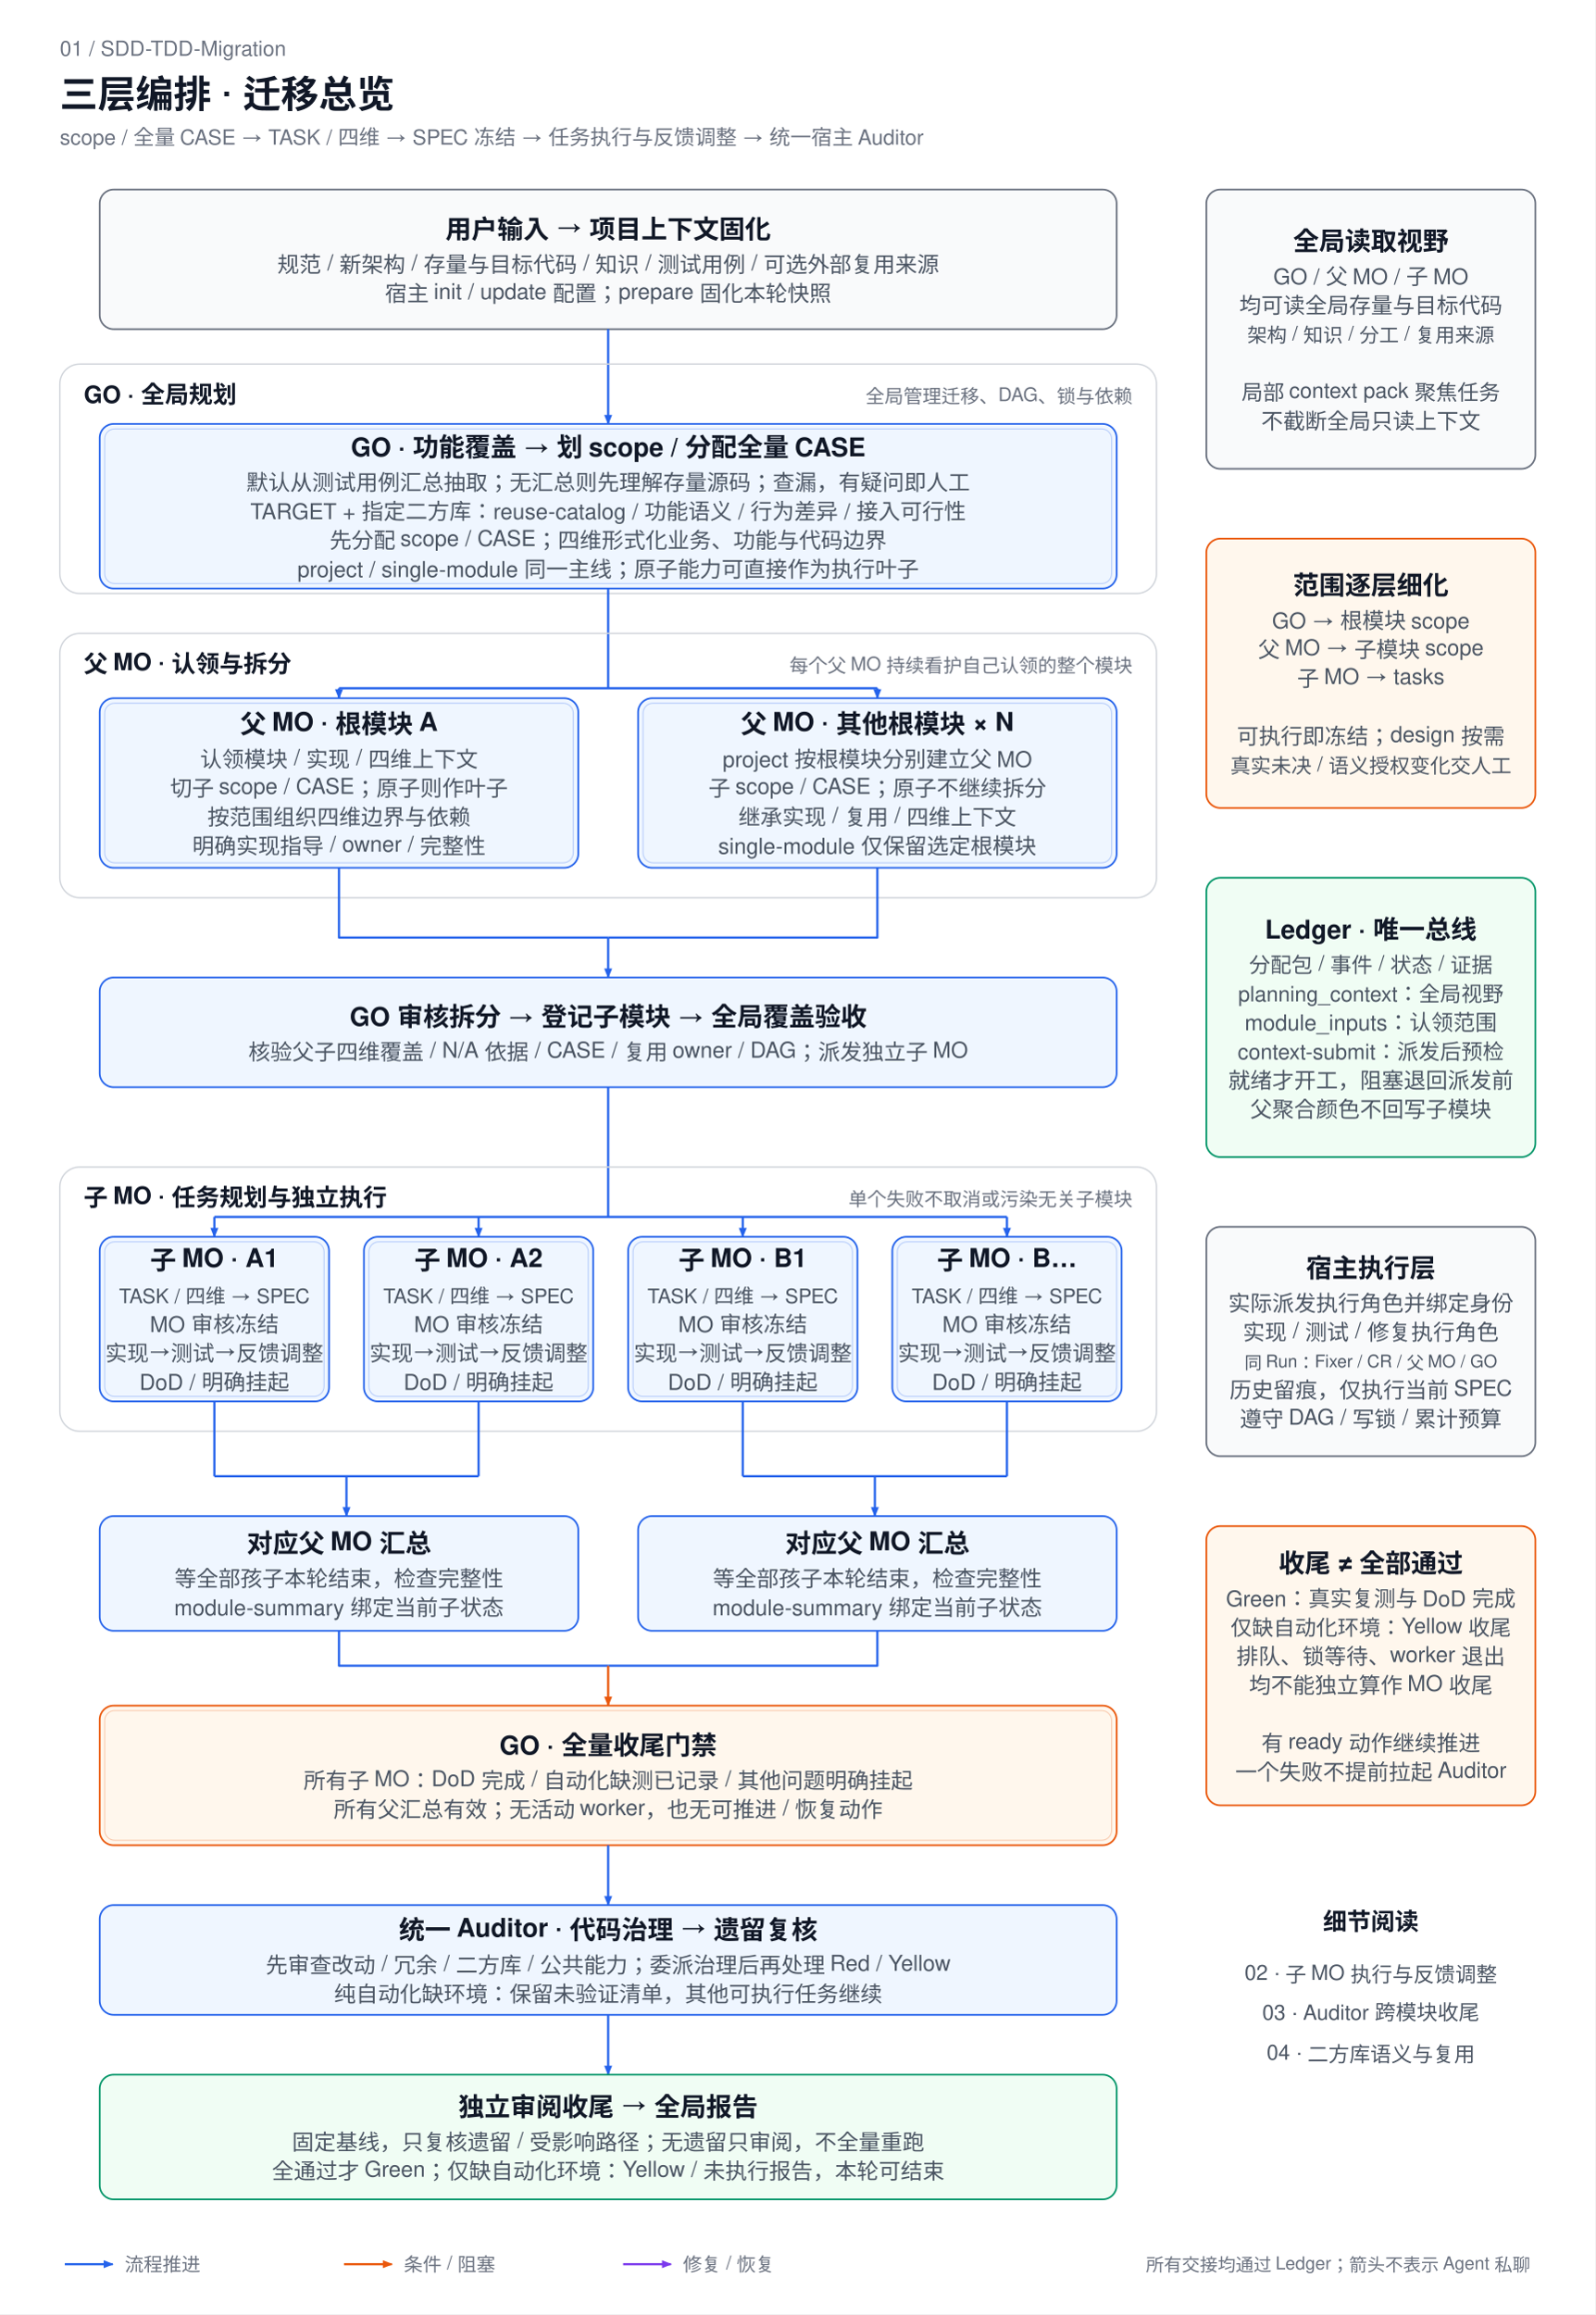
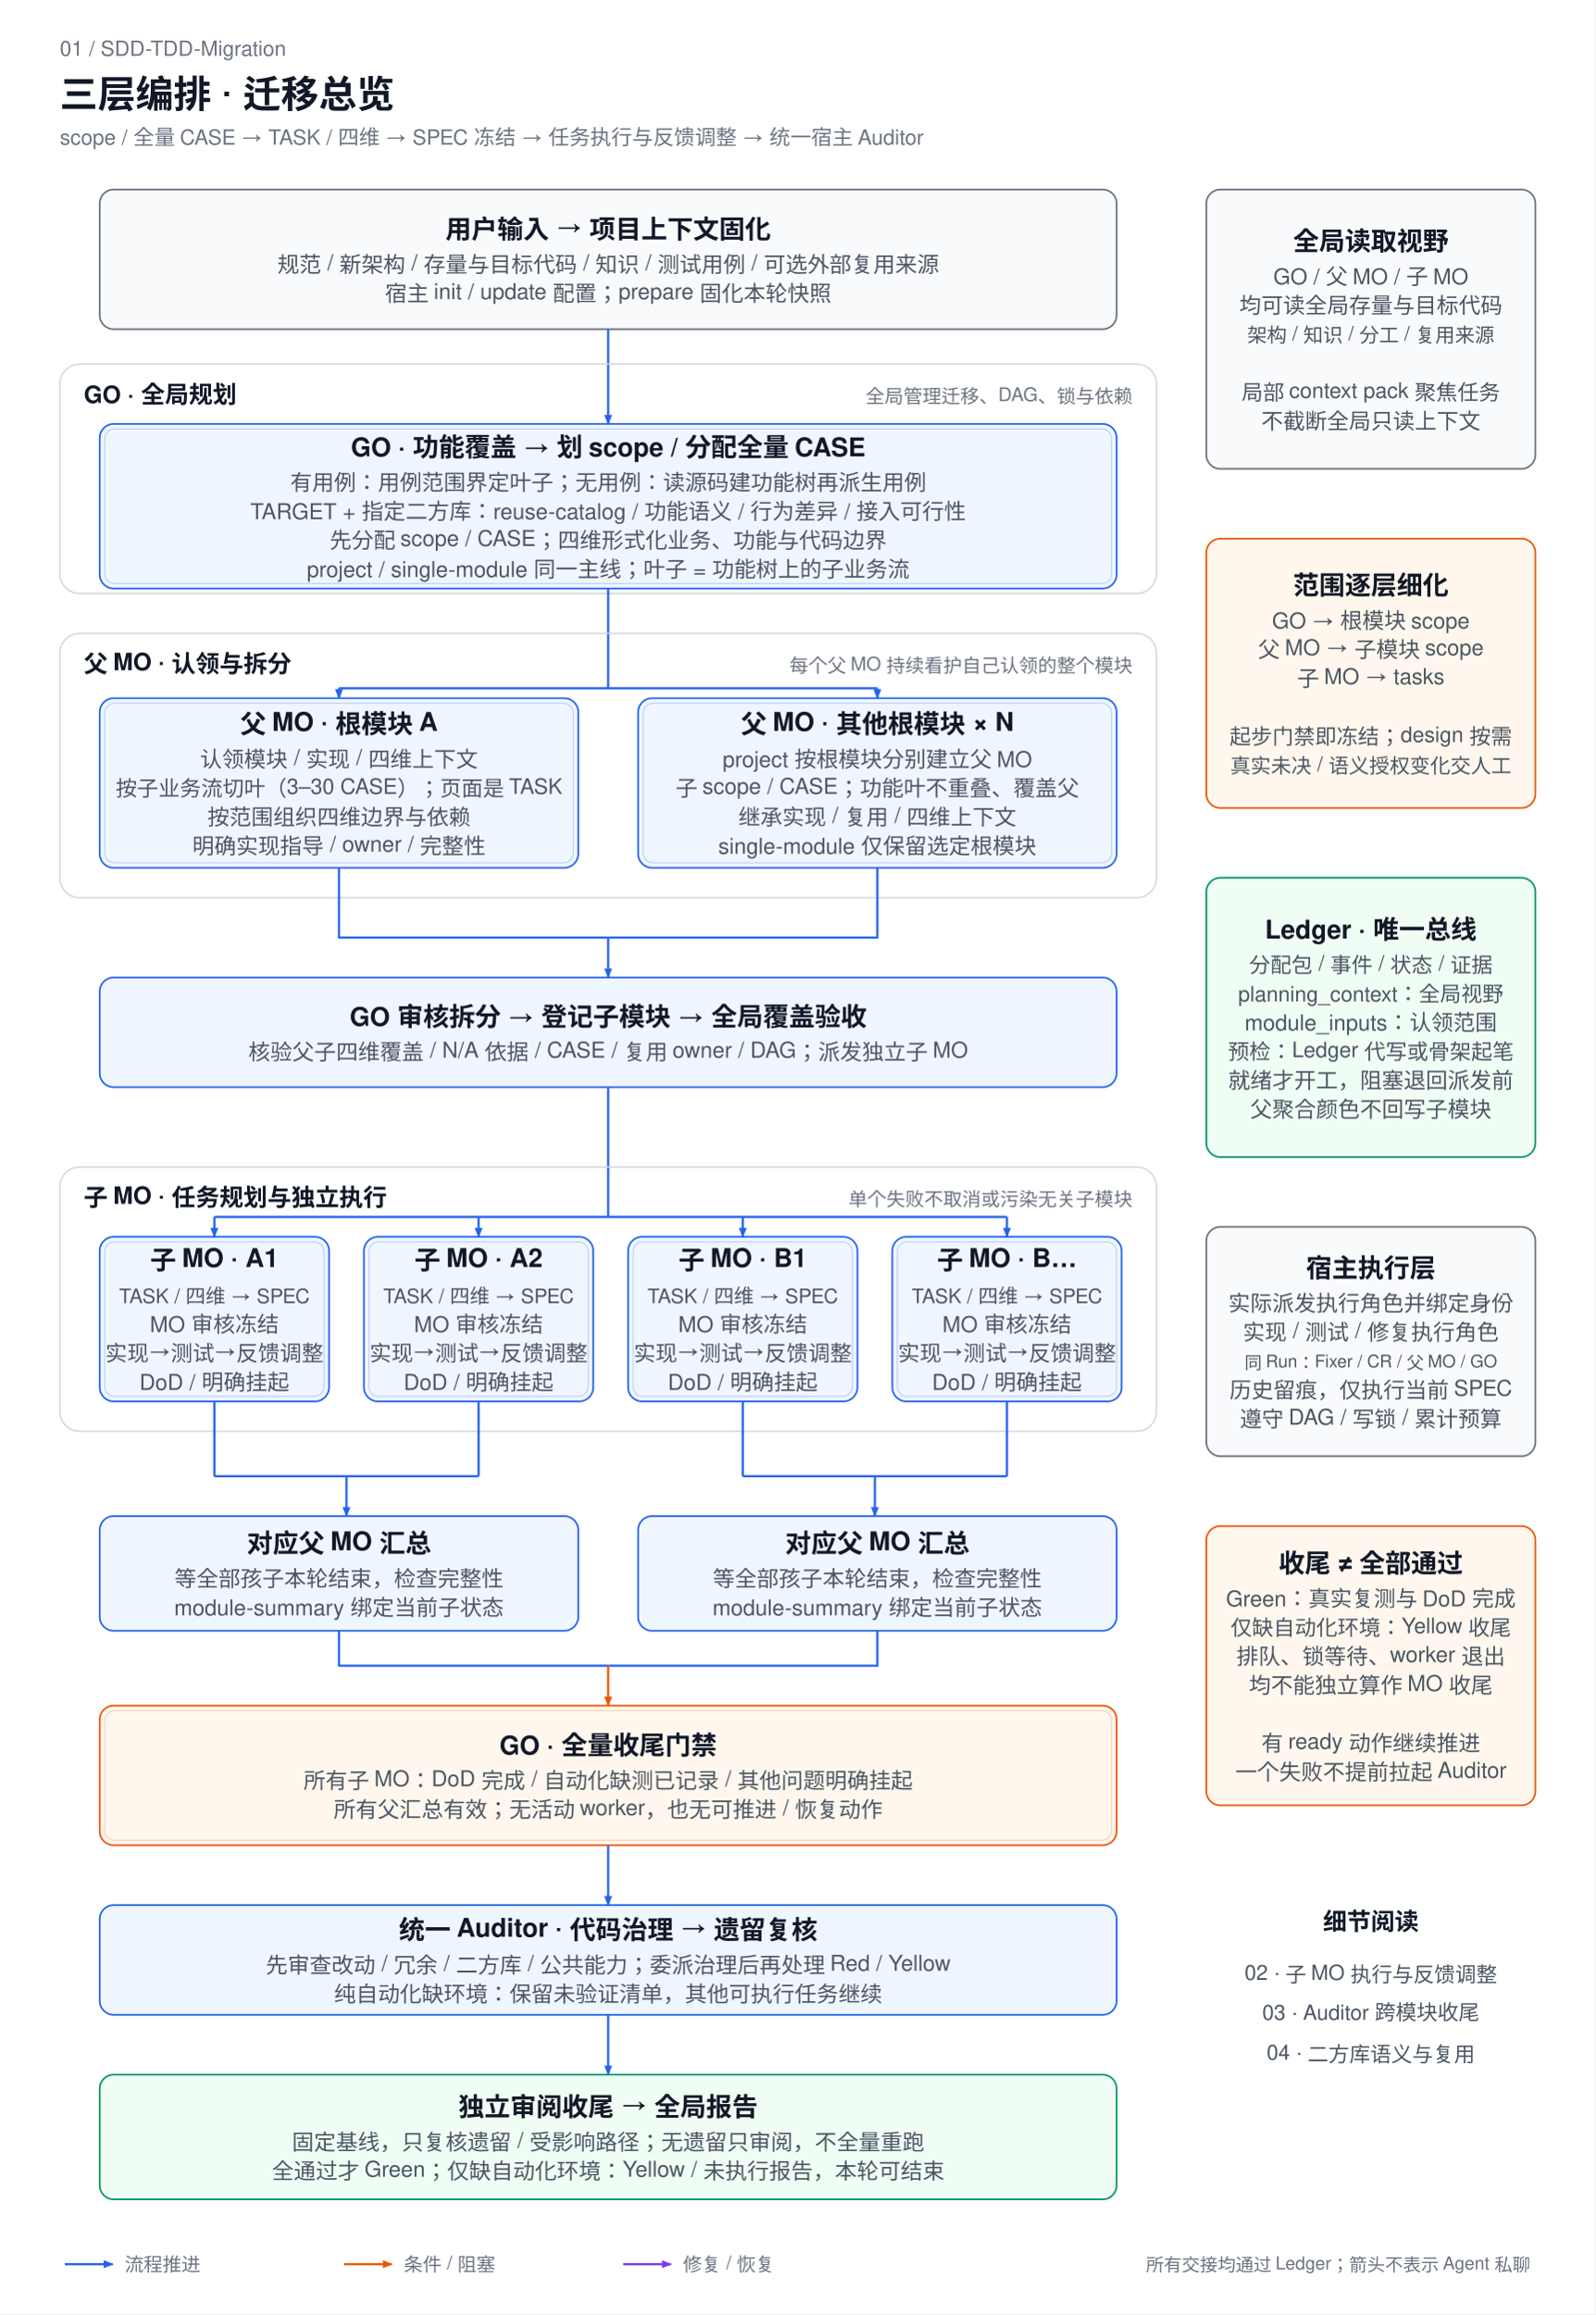
<svg xmlns="http://www.w3.org/2000/svg" width="1600" height="2320" viewBox="0 0 1600 2320" role="img" aria-labelledby="title desc">
  <style>text {font-family: "Helvetica Neue", Helvetica, Arial, "PingFang SC", "Microsoft YaHei", sans-serif;}</style>
  <defs>
    <marker id="arrow-blue" markerWidth="10" markerHeight="8" refX="9" refY="4" orient="auto" markerUnits="userSpaceOnUse">
      <path d="M0,0 L10,4 L0,8 Z" fill="#2563eb" />
    </marker>
    <marker id="arrow-orange" markerWidth="10" markerHeight="8" refX="9" refY="4" orient="auto" markerUnits="userSpaceOnUse">
      <path d="M0,0 L10,4 L0,8 Z" fill="#ea580c" />
    </marker>
    <marker id="arrow-green" markerWidth="10" markerHeight="8" refX="9" refY="4" orient="auto" markerUnits="userSpaceOnUse">
      <path d="M0,0 L10,4 L0,8 Z" fill="#059669" />
    </marker>
    <marker id="arrow-purple" markerWidth="10" markerHeight="8" refX="9" refY="4" orient="auto" markerUnits="userSpaceOnUse">
      <path d="M0,0 L10,4 L0,8 Z" fill="#7c3aed" />
    </marker>
    <marker id="arrow-gray" markerWidth="10" markerHeight="8" refX="9" refY="4" orient="auto" markerUnits="userSpaceOnUse">
      <path d="M0,0 L10,4 L0,8 Z" fill="#6b7280" />
    </marker>
  </defs>
  <rect width="1600" height="2320" fill="white" />
  <text x="60" y="56" font-size="21.00" fill="#6b7280" text-anchor="start" font-weight="400">01  /  SDD-TDD-Migration</text>
  <text x="60" y="108" font-size="38.00" fill="#111827" text-anchor="start" font-weight="700">三层编排 · 迁移总览</text>
  <text x="60" y="145" font-size="21.00" fill="#6b7280" text-anchor="start" font-weight="400">scope / 全量 CASE → TASK / 四维 → SPEC 冻结 → 任务执行与反馈调整 → 统一宿主 Auditor</text>
  <rect x="100" y="190" width="1020" height="140" rx="14" fill="#f9fafb" stroke="#6b7280" stroke-width="1.7" />
  <text x="610.0" y="239.0" font-size="26.00" fill="#111827" text-anchor="middle" font-weight="650">用户输入 → 项目上下文固化</text>
  <text x="610.0" y="273.0" font-size="22.00" fill="#4b5563" text-anchor="middle" font-weight="400">规范 / 新架构 / 存量与目标代码 / 知识 / 测试用例 / 可选外部复用来源</text>
  <text x="610.0" y="302.0" font-size="22.00" fill="#4b5563" text-anchor="middle" font-weight="400">宿主 init / update 配置；prepare 固化本轮快照</text>
  <path d="M610,330 L610,425" fill="none" stroke="#2563eb" stroke-width="2.2" stroke-linejoin="round" marker-end="url(#arrow-blue)" />
  <rect x="60" y="365" width="1100" height="230" rx="20" fill="none" stroke="#d1d5db" stroke-width="1.4" />
  <text x="84" y="404" font-size="24.00" fill="#111827" text-anchor="start" font-weight="650">GO  ·  全局规划</text>
  <text x="1136" y="404" font-size="19.00" fill="#6b7280" text-anchor="end" font-weight="400">全局管理迁移、DAG、锁与依赖</text>
  <rect x="100" y="425" width="1020" height="165" rx="14" fill="#eff6ff" stroke="#2563eb" stroke-width="1.7" />
  <rect x="105" y="430" width="1010" height="155" rx="10" fill="none" stroke="#2563eb" stroke-opacity="0.28" />
  <text x="610.0" y="457.5" font-size="26.00" fill="#111827" text-anchor="middle" font-weight="650">GO · 功能覆盖 → 划 scope / 分配全量 CASE</text>
-   <text x="610.0" y="491.5" font-size="22.00" fill="#4b5563" text-anchor="middle" font-weight="400">默认从测试用例汇总抽取；无汇总则先理解存量源码；查漏，有疑问即人工</text>
+   <text x="610.0" y="491.5" font-size="22.00" fill="#4b5563" text-anchor="middle" font-weight="400">有用例：用例范围界定叶子；无用例：读源码建功能树再派生用例</text>
  <text x="610.0" y="520.5" font-size="22.00" fill="#4b5563" text-anchor="middle" font-weight="400">TARGET + 指定二方库：reuse-catalog / 功能语义 / 行为差异 / 接入可行性</text>
  <text x="610.0" y="549.5" font-size="22.00" fill="#4b5563" text-anchor="middle" font-weight="400">先分配 scope / CASE；四维形式化业务、功能与代码边界</text>
-   <text x="610.0" y="578.5" font-size="22.00" fill="#4b5563" text-anchor="middle" font-weight="400">project / single-module 同一主线；原子能力可直接作为执行叶子</text>
+   <text x="610.0" y="578.5" font-size="22.00" fill="#4b5563" text-anchor="middle" font-weight="400">project / single-module 同一主线；叶子 = 功能树上的子业务流</text>
  <path d="M610,590 L610,690" fill="none" stroke="#2563eb" stroke-width="2.2" stroke-linejoin="round" />
  <path d="M340,690 L880,690" fill="none" stroke="#2563eb" stroke-width="2.2" stroke-linejoin="round" />
  <path d="M340,690 L340,700" fill="none" stroke="#2563eb" stroke-width="2.2" stroke-linejoin="round" marker-end="url(#arrow-blue)" />
  <path d="M880,690 L880,700" fill="none" stroke="#2563eb" stroke-width="2.2" stroke-linejoin="round" marker-end="url(#arrow-blue)" />
  <rect x="60" y="635" width="1100" height="265" rx="20" fill="none" stroke="#d1d5db" stroke-width="1.4" />
  <text x="84" y="674" font-size="24.00" fill="#111827" text-anchor="start" font-weight="650">父 MO  ·  认领与拆分</text>
  <text x="1136" y="674" font-size="19.00" fill="#6b7280" text-anchor="end" font-weight="400">每个父 MO 持续看护自己认领的整个模块</text>
  <rect x="100" y="700" width="480" height="170" rx="14" fill="#eff6ff" stroke="#2563eb" stroke-width="1.7" />
  <rect x="105" y="705" width="470" height="160" rx="10" fill="none" stroke="#2563eb" stroke-opacity="0.28" />
  <text x="340.0" y="735.0" font-size="26.00" fill="#111827" text-anchor="middle" font-weight="650">父 MO · 根模块 A</text>
  <text x="340.0" y="769.0" font-size="22.00" fill="#4b5563" text-anchor="middle" font-weight="400">认领模块 / 实现 / 四维上下文</text>
-   <text x="340.0" y="798.0" font-size="22.00" fill="#4b5563" text-anchor="middle" font-weight="400">切子 scope / CASE；原子则作叶子</text>
+   <text x="340.0" y="798.0" font-size="21.45" fill="#4b5563" text-anchor="middle" font-weight="400">按子业务流切叶（3–30 CASE）；页面是 TASK</text>
  <text x="340.0" y="827.0" font-size="22.00" fill="#4b5563" text-anchor="middle" font-weight="400">按范围组织四维边界与依赖</text>
  <text x="340.0" y="856.0" font-size="22.00" fill="#4b5563" text-anchor="middle" font-weight="400">明确实现指导 / owner / 完整性</text>
  <rect x="640" y="700" width="480" height="170" rx="14" fill="#eff6ff" stroke="#2563eb" stroke-width="1.7" />
  <rect x="645" y="705" width="470" height="160" rx="10" fill="none" stroke="#2563eb" stroke-opacity="0.28" />
  <text x="880.0" y="735.0" font-size="26.00" fill="#111827" text-anchor="middle" font-weight="650">父 MO · 其他根模块 × N</text>
  <text x="880.0" y="769.0" font-size="22.00" fill="#4b5563" text-anchor="middle" font-weight="400">project 按根模块分别建立父 MO</text>
-   <text x="880.0" y="798.0" font-size="22.00" fill="#4b5563" text-anchor="middle" font-weight="400">子 scope / CASE；原子不继续拆分</text>
+   <text x="880.0" y="798.0" font-size="22.00" fill="#4b5563" text-anchor="middle" font-weight="400">子 scope / CASE；功能叶不重叠、覆盖父</text>
  <text x="880.0" y="827.0" font-size="22.00" fill="#4b5563" text-anchor="middle" font-weight="400">继承实现 / 复用 / 四维上下文</text>
  <text x="880.0" y="856.0" font-size="22.00" fill="#4b5563" text-anchor="middle" font-weight="400">single-module 仅保留选定根模块</text>
  <path d="M340,870 L340,940 L610,940" fill="none" stroke="#2563eb" stroke-width="2.2" stroke-linejoin="round" />
  <path d="M880,870 L880,940 L610,940" fill="none" stroke="#2563eb" stroke-width="2.2" stroke-linejoin="round" />
  <path d="M610,940 L610,980" fill="none" stroke="#2563eb" stroke-width="2.2" stroke-linejoin="round" marker-end="url(#arrow-blue)" />
  <rect x="100" y="980" width="1020" height="110" rx="14" fill="#eff6ff" stroke="#2563eb" stroke-width="1.7" />
  <text x="610.0" y="1028.5" font-size="26.00" fill="#111827" text-anchor="middle" font-weight="650">GO 审核拆分 → 登记子模块 → 全局覆盖验收</text>
  <text x="610.0" y="1062.5" font-size="22.00" fill="#4b5563" text-anchor="middle" font-weight="400">核验父子四维覆盖 / N/A 依据 / CASE / 复用 owner / DAG；派发独立子 MO</text>
  <path d="M610,1090 L610,1220" fill="none" stroke="#2563eb" stroke-width="2.2" stroke-linejoin="round" />
  <path d="M215,1220 L1010,1220" fill="none" stroke="#2563eb" stroke-width="2.2" stroke-linejoin="round" />
  <rect x="60" y="1170" width="1100" height="265" rx="20" fill="none" stroke="#d1d5db" stroke-width="1.4" />
  <text x="84" y="1209" font-size="24.00" fill="#111827" text-anchor="start" font-weight="650">子 MO  ·  任务规划与独立执行</text>
  <text x="1136" y="1209" font-size="19.00" fill="#6b7280" text-anchor="end" font-weight="400">单个失败不取消或污染无关子模块</text>
  <path d="M215,1220 L215,1240" fill="none" stroke="#2563eb" stroke-width="2.2" stroke-linejoin="round" marker-end="url(#arrow-blue)" />
  <rect x="100" y="1240" width="230" height="165" rx="14" fill="#eff6ff" stroke="#2563eb" stroke-width="1.7" />
  <rect x="105" y="1245" width="220" height="155" rx="10" fill="none" stroke="#2563eb" stroke-opacity="0.28" />
  <text x="215.0" y="1272.5" font-size="26.00" fill="#111827" text-anchor="middle" font-weight="650">子 MO · A1</text>
  <text x="215.0" y="1306.5" font-size="20.04" fill="#4b5563" text-anchor="middle" font-weight="400">TASK / 四维 → SPEC</text>
  <text x="215.0" y="1335.5" font-size="22.00" fill="#4b5563" text-anchor="middle" font-weight="400">MO 审核冻结</text>
  <text x="215.0" y="1364.5" font-size="21.88" fill="#4b5563" text-anchor="middle" font-weight="400">实现→测试→反馈调整</text>
  <text x="215.0" y="1393.5" font-size="22.00" fill="#4b5563" text-anchor="middle" font-weight="400">DoD / 明确挂起</text>
  <path d="M480,1220 L480,1240" fill="none" stroke="#2563eb" stroke-width="2.2" stroke-linejoin="round" marker-end="url(#arrow-blue)" />
  <rect x="365" y="1240" width="230" height="165" rx="14" fill="#eff6ff" stroke="#2563eb" stroke-width="1.7" />
  <rect x="370" y="1245" width="220" height="155" rx="10" fill="none" stroke="#2563eb" stroke-opacity="0.28" />
  <text x="480.0" y="1272.5" font-size="26.00" fill="#111827" text-anchor="middle" font-weight="650">子 MO · A2</text>
  <text x="480.0" y="1306.5" font-size="20.04" fill="#4b5563" text-anchor="middle" font-weight="400">TASK / 四维 → SPEC</text>
  <text x="480.0" y="1335.5" font-size="22.00" fill="#4b5563" text-anchor="middle" font-weight="400">MO 审核冻结</text>
  <text x="480.0" y="1364.5" font-size="21.88" fill="#4b5563" text-anchor="middle" font-weight="400">实现→测试→反馈调整</text>
  <text x="480.0" y="1393.5" font-size="22.00" fill="#4b5563" text-anchor="middle" font-weight="400">DoD / 明确挂起</text>
  <path d="M745,1220 L745,1240" fill="none" stroke="#2563eb" stroke-width="2.2" stroke-linejoin="round" marker-end="url(#arrow-blue)" />
  <rect x="630" y="1240" width="230" height="165" rx="14" fill="#eff6ff" stroke="#2563eb" stroke-width="1.7" />
  <rect x="635" y="1245" width="220" height="155" rx="10" fill="none" stroke="#2563eb" stroke-opacity="0.28" />
  <text x="745.0" y="1272.5" font-size="26.00" fill="#111827" text-anchor="middle" font-weight="650">子 MO · B1</text>
  <text x="745.0" y="1306.5" font-size="20.04" fill="#4b5563" text-anchor="middle" font-weight="400">TASK / 四维 → SPEC</text>
  <text x="745.0" y="1335.5" font-size="22.00" fill="#4b5563" text-anchor="middle" font-weight="400">MO 审核冻结</text>
  <text x="745.0" y="1364.5" font-size="21.88" fill="#4b5563" text-anchor="middle" font-weight="400">实现→测试→反馈调整</text>
  <text x="745.0" y="1393.5" font-size="22.00" fill="#4b5563" text-anchor="middle" font-weight="400">DoD / 明确挂起</text>
  <path d="M1010,1220 L1010,1240" fill="none" stroke="#2563eb" stroke-width="2.2" stroke-linejoin="round" marker-end="url(#arrow-blue)" />
  <rect x="895" y="1240" width="230" height="165" rx="14" fill="#eff6ff" stroke="#2563eb" stroke-width="1.7" />
  <rect x="900" y="1245" width="220" height="155" rx="10" fill="none" stroke="#2563eb" stroke-opacity="0.28" />
  <text x="1010.0" y="1272.5" font-size="26.00" fill="#111827" text-anchor="middle" font-weight="650">子 MO · B…</text>
  <text x="1010.0" y="1306.5" font-size="20.04" fill="#4b5563" text-anchor="middle" font-weight="400">TASK / 四维 → SPEC</text>
  <text x="1010.0" y="1335.5" font-size="22.00" fill="#4b5563" text-anchor="middle" font-weight="400">MO 审核冻结</text>
  <text x="1010.0" y="1364.5" font-size="21.88" fill="#4b5563" text-anchor="middle" font-weight="400">实现→测试→反馈调整</text>
  <text x="1010.0" y="1393.5" font-size="22.00" fill="#4b5563" text-anchor="middle" font-weight="400">DoD / 明确挂起</text>
  <path d="M215,1405 L215,1480" fill="none" stroke="#2563eb" stroke-width="2.2" stroke-linejoin="round" />
  <path d="M480,1405 L480,1480" fill="none" stroke="#2563eb" stroke-width="2.2" stroke-linejoin="round" />
  <path d="M215,1480 L480,1480" fill="none" stroke="#2563eb" stroke-width="2.2" stroke-linejoin="round" />
  <path d="M347.5,1480 L347.5,1520" fill="none" stroke="#2563eb" stroke-width="2.2" stroke-linejoin="round" marker-end="url(#arrow-blue)" />
  <rect x="100" y="1520" width="480" height="115" rx="14" fill="#eff6ff" stroke="#2563eb" stroke-width="1.7" />
  <text x="340.0" y="1556.5" font-size="26.00" fill="#111827" text-anchor="middle" font-weight="650">对应父 MO 汇总</text>
  <text x="340.0" y="1590.5" font-size="22.00" fill="#4b5563" text-anchor="middle" font-weight="400">等全部孩子本轮结束，检查完整性</text>
  <text x="340.0" y="1619.5" font-size="22.00" fill="#4b5563" text-anchor="middle" font-weight="400">module-summary 绑定当前子状态</text>
  <path d="M745,1405 L745,1480" fill="none" stroke="#2563eb" stroke-width="2.2" stroke-linejoin="round" />
  <path d="M1010,1405 L1010,1480" fill="none" stroke="#2563eb" stroke-width="2.2" stroke-linejoin="round" />
  <path d="M745,1480 L1010,1480" fill="none" stroke="#2563eb" stroke-width="2.2" stroke-linejoin="round" />
  <path d="M877.5,1480 L877.5,1520" fill="none" stroke="#2563eb" stroke-width="2.2" stroke-linejoin="round" marker-end="url(#arrow-blue)" />
  <rect x="640" y="1520" width="480" height="115" rx="14" fill="#eff6ff" stroke="#2563eb" stroke-width="1.7" />
  <text x="880.0" y="1556.5" font-size="26.00" fill="#111827" text-anchor="middle" font-weight="650">对应父 MO 汇总</text>
  <text x="880.0" y="1590.5" font-size="22.00" fill="#4b5563" text-anchor="middle" font-weight="400">等全部孩子本轮结束，检查完整性</text>
  <text x="880.0" y="1619.5" font-size="22.00" fill="#4b5563" text-anchor="middle" font-weight="400">module-summary 绑定当前子状态</text>
  <path d="M340,1635 L340,1670 L610,1670" fill="none" stroke="#2563eb" stroke-width="2.2" stroke-linejoin="round" />
  <path d="M880,1635 L880,1670 L610,1670" fill="none" stroke="#2563eb" stroke-width="2.2" stroke-linejoin="round" />
  <path d="M610,1670 L610,1710" fill="none" stroke="#ea580c" stroke-width="2.2" stroke-linejoin="round" marker-end="url(#arrow-orange)" />
  <rect x="100" y="1710" width="1020" height="140" rx="14" fill="#fff7ed" stroke="#ea580c" stroke-width="1.7" />
  <rect x="105" y="1715" width="1010" height="130" rx="10" fill="none" stroke="#ea580c" stroke-opacity="0.28" />
  <text x="610.0" y="1759.0" font-size="26.00" fill="#111827" text-anchor="middle" font-weight="650">GO · 全量收尾门禁</text>
  <text x="610.0" y="1793.0" font-size="22.00" fill="#4b5563" text-anchor="middle" font-weight="400">所有子 MO：DoD 完成 / 自动化缺测已记录 / 其他问题明确挂起</text>
  <text x="610.0" y="1822.0" font-size="22.00" fill="#4b5563" text-anchor="middle" font-weight="400">所有父汇总有效；无活动 worker，也无可推进 / 恢复动作</text>
  <path d="M610,1850 L610,1910" fill="none" stroke="#2563eb" stroke-width="2.2" stroke-linejoin="round" marker-end="url(#arrow-blue)" />
  <rect x="100" y="1910" width="1020" height="110" rx="14" fill="#eff6ff" stroke="#2563eb" stroke-width="1.7" />
  <text x="610.0" y="1944.0" font-size="26.00" fill="#111827" text-anchor="middle" font-weight="650">统一 Auditor · 代码治理 → 遗留复核</text>
  <text x="610.0" y="1978.0" font-size="22.00" fill="#4b5563" text-anchor="middle" font-weight="400">先审查改动 / 冗余 / 二方库 / 公共能力；委派治理后再处理 Red / Yellow</text>
  <text x="610.0" y="2007.0" font-size="22.00" fill="#4b5563" text-anchor="middle" font-weight="400">纯自动化缺环境：保留未验证清单，其他可执行任务继续</text>
  <path d="M610,2020 L610,2080" fill="none" stroke="#2563eb" stroke-width="2.2" stroke-linejoin="round" marker-end="url(#arrow-blue)" />
  <rect x="100" y="2080" width="1020" height="125" rx="14" fill="#f0fdf4" stroke="#059669" stroke-width="1.7" />
  <text x="610.0" y="2121.5" font-size="26.00" fill="#111827" text-anchor="middle" font-weight="650">独立审阅收尾 → 全局报告</text>
  <text x="610.0" y="2155.5" font-size="22.00" fill="#4b5563" text-anchor="middle" font-weight="400">固定基线，只复核遗留 / 受影响路径；无遗留只审阅，不全量重跑</text>
  <text x="610.0" y="2184.5" font-size="22.00" fill="#4b5563" text-anchor="middle" font-weight="400">全通过才 Green；仅缺自动化环境：Yellow / 未执行报告，本轮可结束</text>
  <rect x="1210" y="190" width="330" height="280" rx="14" fill="#f9fafb" stroke="#6b7280" stroke-width="1.7" />
  <text x="1375.0" y="251.0" font-size="26.00" fill="#111827" text-anchor="middle" font-weight="650">全局读取视野</text>
  <text x="1375.0" y="285.0" font-size="22.00" fill="#4b5563" text-anchor="middle" font-weight="400">GO / 父 MO / 子 MO</text>
  <text x="1375.0" y="314.0" font-size="22.00" fill="#4b5563" text-anchor="middle" font-weight="400">均可读全局存量与目标代码</text>
  <text x="1375.0" y="343.0" font-size="19.83" fill="#4b5563" text-anchor="middle" font-weight="400">架构 / 知识 / 分工 / 复用来源</text>
  <text x="1375.0" y="372.0" font-size="22.00" fill="#4b5563" text-anchor="middle" font-weight="400" />
  <text x="1375.0" y="401.0" font-size="21.46" fill="#4b5563" text-anchor="middle" font-weight="400">局部 context pack 聚焦任务</text>
  <text x="1375.0" y="430.0" font-size="22.00" fill="#4b5563" text-anchor="middle" font-weight="400">不截断全局只读上下文</text>
  <rect x="1210" y="540" width="330" height="270" rx="14" fill="#fff7ed" stroke="#ea580c" stroke-width="1.7" />
  <text x="1375.0" y="596.0" font-size="26.00" fill="#111827" text-anchor="middle" font-weight="650">范围逐层细化</text>
  <text x="1375.0" y="630.0" font-size="22.00" fill="#4b5563" text-anchor="middle" font-weight="400">GO → 根模块 scope</text>
  <text x="1375.0" y="659.0" font-size="22.00" fill="#4b5563" text-anchor="middle" font-weight="400">父 MO → 子模块 scope</text>
  <text x="1375.0" y="688.0" font-size="22.00" fill="#4b5563" text-anchor="middle" font-weight="400">子 MO → tasks</text>
  <text x="1375.0" y="717.0" font-size="22.00" fill="#4b5563" text-anchor="middle" font-weight="400" />
-   <text x="1375.0" y="746.0" font-size="22.00" fill="#4b5563" text-anchor="middle" font-weight="400">可执行即冻结；design 按需</text>
+   <text x="1375.0" y="746.0" font-size="21.44" fill="#4b5563" text-anchor="middle" font-weight="400">起步门禁即冻结；design 按需</text>
  <text x="1375.0" y="775.0" font-size="20.39" fill="#4b5563" text-anchor="middle" font-weight="400">真实未决 / 语义授权变化交人工</text>
  <rect x="1210" y="880" width="330" height="280" rx="14" fill="#f0fdf4" stroke="#059669" stroke-width="1.7" />
  <text x="1375.0" y="941.0" font-size="26.00" fill="#111827" text-anchor="middle" font-weight="650">Ledger · 唯一总线</text>
  <text x="1375.0" y="975.0" font-size="21.23" fill="#4b5563" text-anchor="middle" font-weight="400">分配包 / 事件 / 状态 / 证据</text>
  <text x="1375.0" y="1004.0" font-size="21.25" fill="#4b5563" text-anchor="middle" font-weight="400">planning_context：全局视野</text>
  <text x="1375.0" y="1033.0" font-size="22.00" fill="#4b5563" text-anchor="middle" font-weight="400">module_inputs：认领范围</text>
-   <text x="1375.0" y="1062.0" font-size="21.46" fill="#4b5563" text-anchor="middle" font-weight="400">context-submit：派发后预检</text>
+   <text x="1375.0" y="1062.0" font-size="21.44" fill="#4b5563" text-anchor="middle" font-weight="400">预检：Ledger 代写或骨架起笔</text>
  <text x="1375.0" y="1091.0" font-size="22.00" fill="#4b5563" text-anchor="middle" font-weight="400">就绪才开工，阻塞退回派发前</text>
  <text x="1375.0" y="1120.0" font-size="22.00" fill="#4b5563" text-anchor="middle" font-weight="400">父聚合颜色不回写子模块</text>
  <rect x="1210" y="1230" width="330" height="230" rx="14" fill="#f9fafb" stroke="#6b7280" stroke-width="1.7" />
  <text x="1375.0" y="1280.5" font-size="26.00" fill="#111827" text-anchor="middle" font-weight="650">宿主执行层</text>
  <text x="1375.0" y="1314.5" font-size="22.00" fill="#4b5563" text-anchor="middle" font-weight="400">实际派发执行角色并绑定身份</text>
  <text x="1375.0" y="1343.5" font-size="22.00" fill="#4b5563" text-anchor="middle" font-weight="400">实现 / 测试 / 修复执行角色</text>
  <text x="1375.0" y="1372.5" font-size="17.39" fill="#4b5563" text-anchor="middle" font-weight="400">同 Run：Fixer / CR / 父 MO / GO</text>
  <text x="1375.0" y="1401.5" font-size="22.00" fill="#4b5563" text-anchor="middle" font-weight="400">历史留痕，仅执行当前 SPEC</text>
  <text x="1375.0" y="1430.5" font-size="21.90" fill="#4b5563" text-anchor="middle" font-weight="400">遵守 DAG / 写锁 / 累计预算</text>
  <rect x="1210" y="1530" width="330" height="280" rx="14" fill="#fff7ed" stroke="#ea580c" stroke-width="1.7" />
  <text x="1375.0" y="1576.5" font-size="26.00" fill="#111827" text-anchor="middle" font-weight="650">收尾 ≠ 全部通过</text>
  <text x="1375.0" y="1610.5" font-size="21.90" fill="#4b5563" text-anchor="middle" font-weight="400">Green：真实复测与 DoD 完成</text>
  <text x="1375.0" y="1639.5" font-size="21.44" fill="#4b5563" text-anchor="middle" font-weight="400">仅缺自动化环境：Yellow 收尾</text>
  <text x="1375.0" y="1668.5" font-size="22.00" fill="#4b5563" text-anchor="middle" font-weight="400">排队、锁等待、worker 退出</text>
  <text x="1375.0" y="1697.5" font-size="22.00" fill="#4b5563" text-anchor="middle" font-weight="400">均不能独立算作 MO 收尾</text>
  <text x="1375.0" y="1726.5" font-size="22.00" fill="#4b5563" text-anchor="middle" font-weight="400" />
  <text x="1375.0" y="1755.5" font-size="22.00" fill="#4b5563" text-anchor="middle" font-weight="400">有 ready 动作继续推进</text>
  <text x="1375.0" y="1784.5" font-size="22.00" fill="#4b5563" text-anchor="middle" font-weight="400">一个失败不提前拉起 Auditor</text>
  <text x="1375" y="1935" font-size="24.00" fill="#111827" text-anchor="middle" font-weight="650">细节阅读</text>
  <text x="1375" y="1985" font-size="21.00" fill="#4b5563" text-anchor="middle" font-weight="400">02 · 子 MO 执行与反馈调整</text>
  <text x="1375" y="2025" font-size="21.00" fill="#4b5563" text-anchor="middle" font-weight="400">03 · Auditor 跨模块收尾</text>
  <text x="1375" y="2065" font-size="21.00" fill="#4b5563" text-anchor="middle" font-weight="400">04 · 二方库语义与复用</text>
  <path d="M65,2270 L113,2270" fill="none" stroke="#2563eb" stroke-width="2.2" stroke-linejoin="round" marker-end="url(#arrow-blue)" />
  <text x="125" y="2277" font-size="19.00" fill="#6b7280" text-anchor="start" font-weight="400">流程推进</text>
  <path d="M345,2270 L393,2270" fill="none" stroke="#ea580c" stroke-width="2.2" stroke-linejoin="round" marker-end="url(#arrow-orange)" />
  <text x="405" y="2277" font-size="19.00" fill="#6b7280" text-anchor="start" font-weight="400">条件 / 阻塞</text>
  <path d="M625,2270 L673,2270" fill="none" stroke="#7c3aed" stroke-width="2.2" stroke-linejoin="round" marker-end="url(#arrow-purple)" />
  <text x="685" y="2277" font-size="19.00" fill="#6b7280" text-anchor="start" font-weight="400">修复 / 恢复</text>
  <text x="1535" y="2277" font-size="18.00" fill="#6b7280" text-anchor="end" font-weight="400">所有交接均通过 Ledger；箭头不表示 Agent 私聊</text>
</svg>
